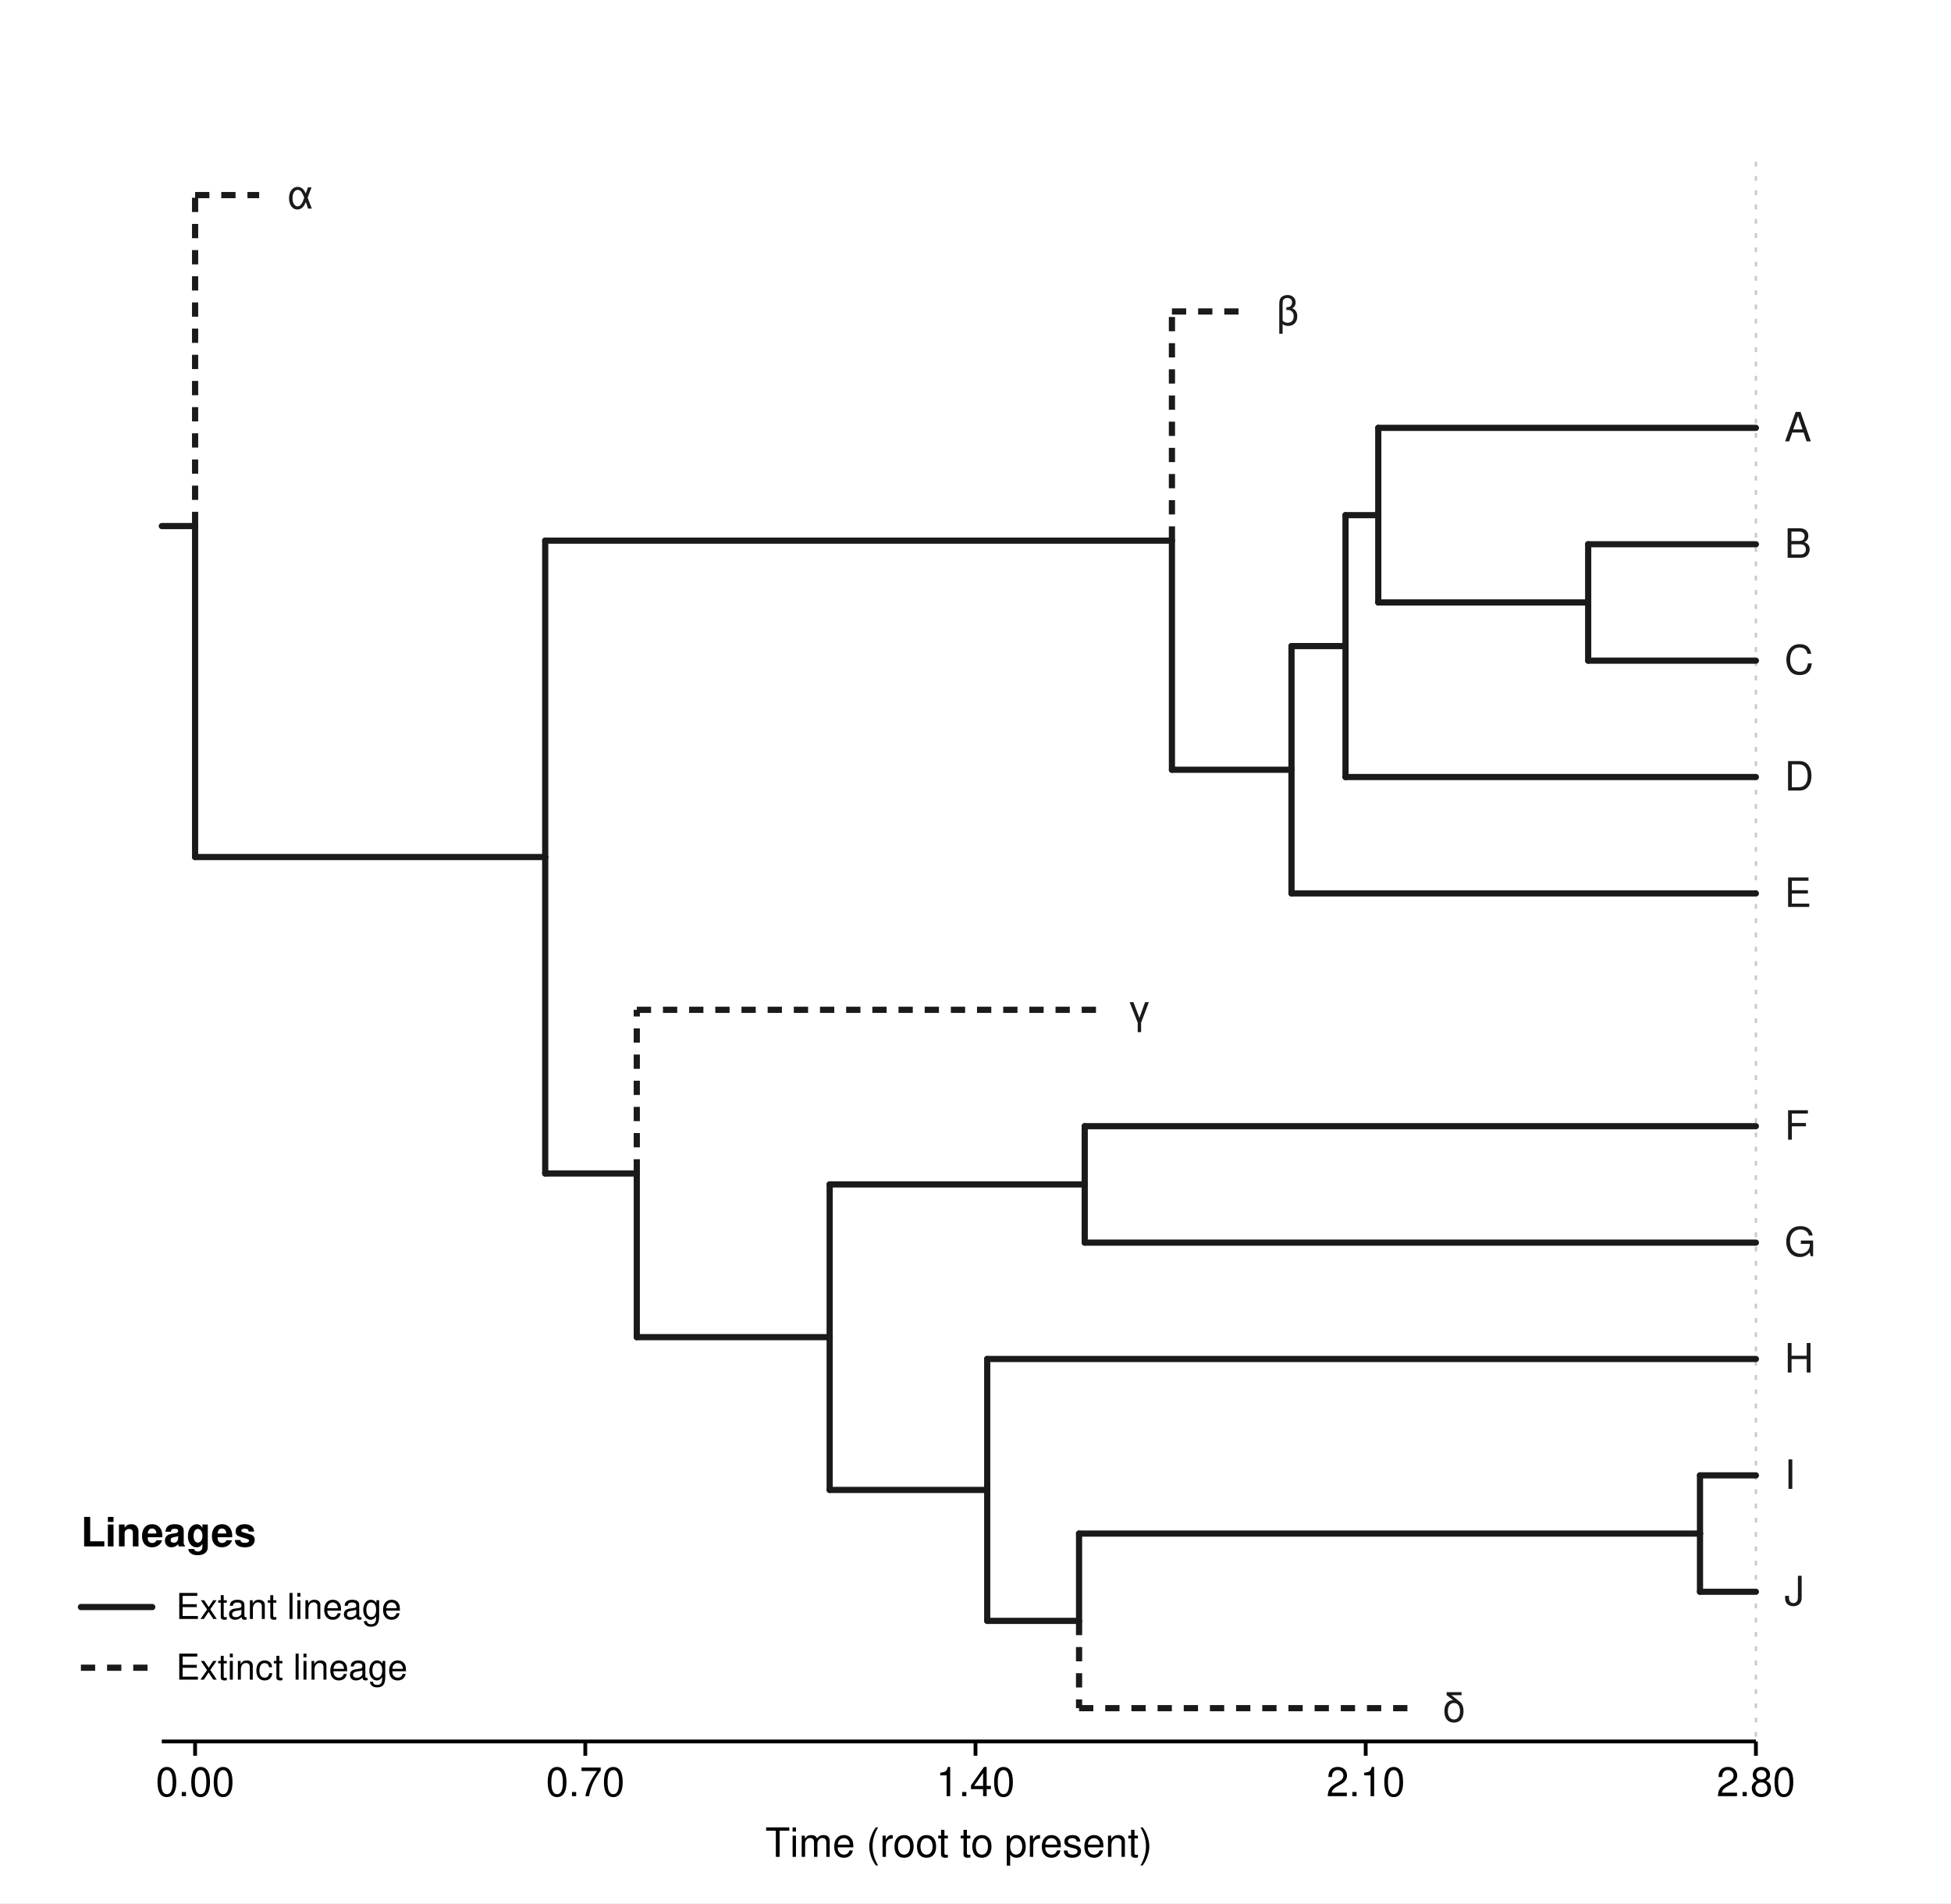
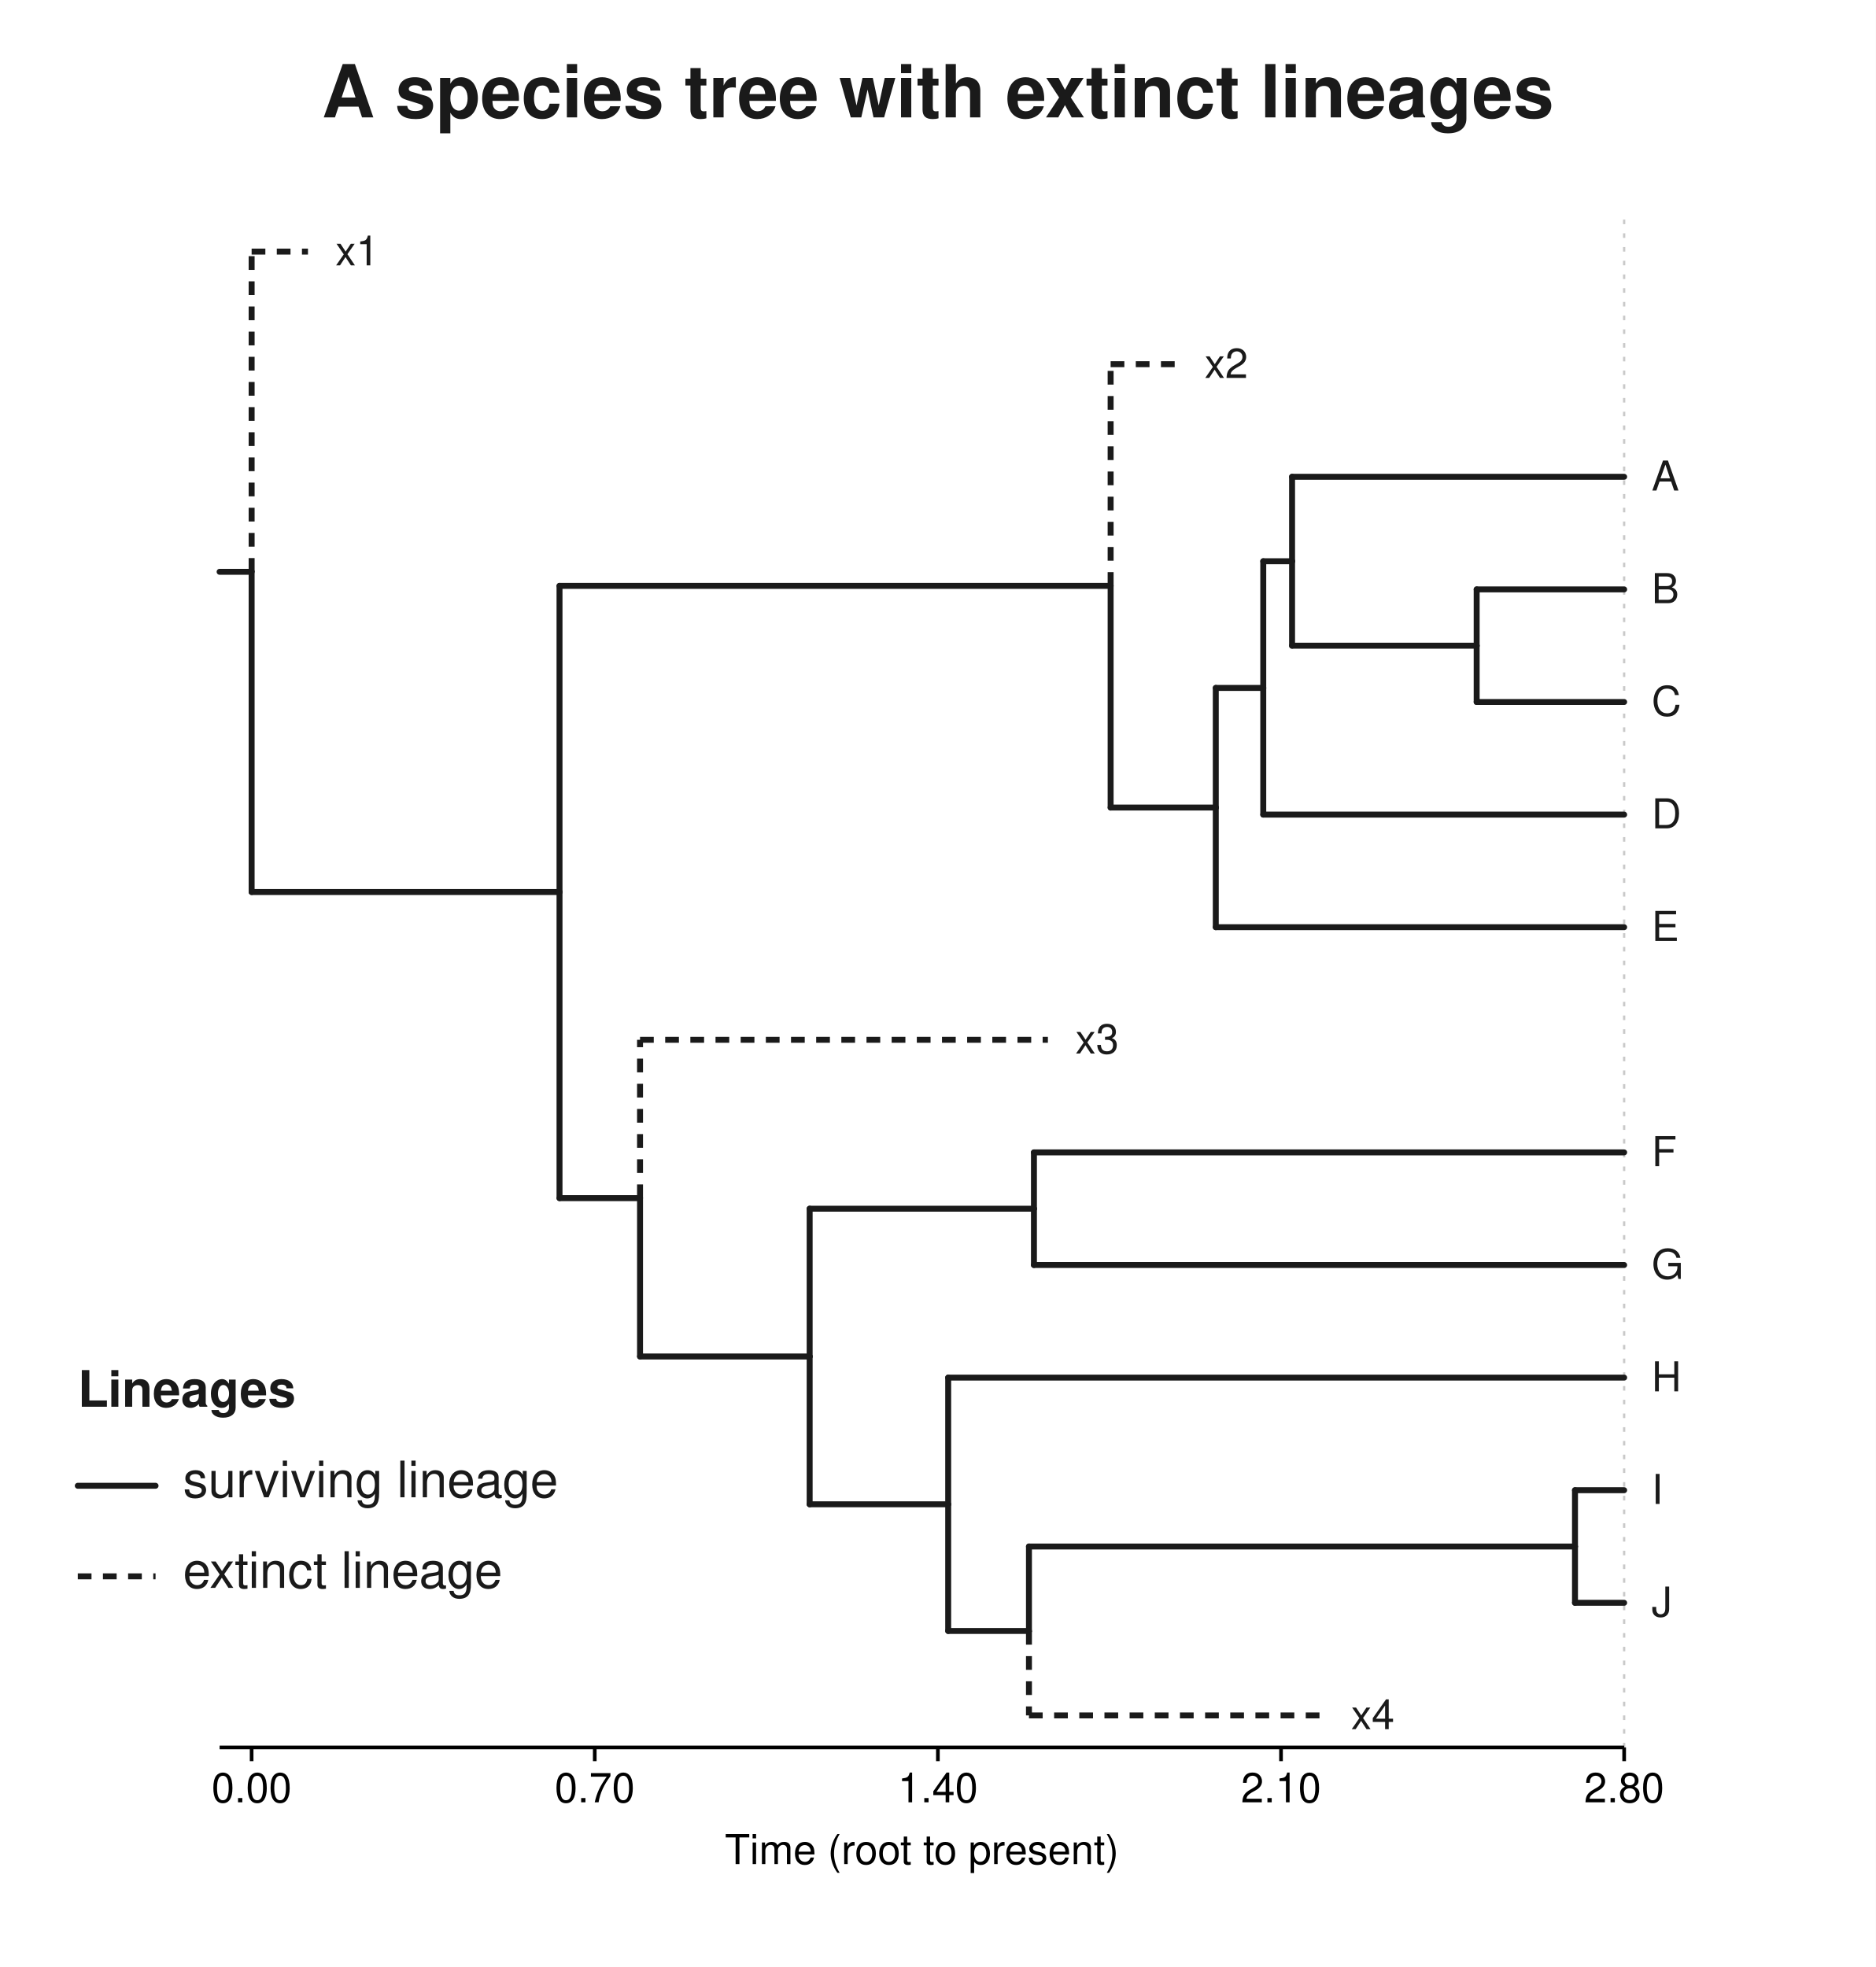
- <svg xmlns="http://www.w3.org/2000/svg" width="820" height="800" viewBox="-410.0 -400.0 820 800">
+ <svg xmlns="http://www.w3.org/2000/svg" width="820" height="860" viewBox="-410.0 -430.0 820 860">
  <defs>
</defs>
-   <rect x="-410.0" y="-400.0" width="820" height="800" fill="white" />
-   <path d="M328.0,-332.0 L328.0,332.0" stroke="#c9c9c9" stroke-width="1.0" stroke-dasharray="2,4" />
-   <path d="M-328.0,-318.0 L-301.072,-318.0" stroke="#1a1a1a" stroke-width="2.6" stroke-dasharray="6,5" stroke-linecap="butt" />
-   <path d="M82.558,-269.077 L114.327,-269.077" stroke="#1a1a1a" stroke-width="2.6" stroke-dasharray="6,5" stroke-linecap="butt" />
-   <path d="M169.281,-220.154 L328,-220.154" stroke="#1a1a1a" stroke-width="2.6" stroke-linecap="round" />
-   <path d="M257.507,-171.231 L328,-171.231" stroke="#1a1a1a" stroke-width="2.6" stroke-linecap="round" />
-   <path d="M257.507,-122.308 L328,-122.308" stroke="#1a1a1a" stroke-width="2.6" stroke-linecap="round" />
-   <path d="M169.281,-146.769 L257.507,-146.769" stroke="#1a1a1a" stroke-width="2.6" stroke-linecap="round" />
-   <path d="M257.507,-146.769 L257.507,-171.231" stroke="#1a1a1a" stroke-width="2.6" stroke-linecap="round" />
-   <path d="M257.507,-146.769 L257.507,-122.308" stroke="#1a1a1a" stroke-width="2.6" stroke-linecap="round" />
-   <path d="M155.512,-183.462 L169.281,-183.462" stroke="#1a1a1a" stroke-width="2.6" stroke-linecap="round" />
-   <path d="M169.281,-183.462 L169.281,-220.154" stroke="#1a1a1a" stroke-width="2.6" stroke-linecap="round" />
-   <path d="M169.281,-183.462 L169.281,-146.769" stroke="#1a1a1a" stroke-width="2.6" stroke-linecap="round" />
-   <path d="M155.512,-73.385 L328,-73.385" stroke="#1a1a1a" stroke-width="2.6" stroke-linecap="round" />
-   <path d="M132.819,-128.423 L155.512,-128.423" stroke="#1a1a1a" stroke-width="2.6" stroke-linecap="round" />
-   <path d="M155.512,-128.423 L155.512,-183.462" stroke="#1a1a1a" stroke-width="2.6" stroke-linecap="round" />
-   <path d="M155.512,-128.423 L155.512,-73.385" stroke="#1a1a1a" stroke-width="2.6" stroke-linecap="round" />
-   <path d="M132.819,-24.462 L328,-24.462" stroke="#1a1a1a" stroke-width="2.6" stroke-linecap="round" />
-   <path d="M82.558,-76.442 L132.819,-76.442" stroke="#1a1a1a" stroke-width="2.6" stroke-linecap="round" />
-   <path d="M132.819,-76.442 L132.819,-128.423" stroke="#1a1a1a" stroke-width="2.6" stroke-linecap="round" />
-   <path d="M132.819,-76.442 L132.819,-24.462" stroke="#1a1a1a" stroke-width="2.6" stroke-linecap="round" />
-   <path d="M-180.843,-172.76 L82.558,-172.76" stroke="#1a1a1a" stroke-width="2.6" stroke-linecap="round" />
-   <path d="M82.558,-172.76 L82.558,-269.077" stroke="#1a1a1a" stroke-width="2.6" stroke-dasharray="6,5" stroke-linecap="butt" />
-   <path d="M82.558,-172.76 L82.558,-76.442" stroke="#1a1a1a" stroke-width="2.6" stroke-linecap="round" />
-   <path d="M-142.361,24.462 L52.576,24.462" stroke="#1a1a1a" stroke-width="2.6" stroke-dasharray="6,5" stroke-linecap="butt" />
-   <path d="M45.91,73.385 L328,73.385" stroke="#1a1a1a" stroke-width="2.6" stroke-linecap="round" />
-   <path d="M45.91,122.308 L328,122.308" stroke="#1a1a1a" stroke-width="2.6" stroke-linecap="round" />
-   <path d="M-61.292,97.846 L45.91,97.846" stroke="#1a1a1a" stroke-width="2.6" stroke-linecap="round" />
-   <path d="M45.91,97.846 L45.91,73.385" stroke="#1a1a1a" stroke-width="2.6" stroke-linecap="round" />
-   <path d="M45.91,97.846 L45.91,122.308" stroke="#1a1a1a" stroke-width="2.6" stroke-linecap="round" />
-   <path d="M4.922,171.231 L328.0,171.231" stroke="#1a1a1a" stroke-width="2.6" stroke-linecap="round" />
-   <path d="M304.505,220.154 L328.0,220.154" stroke="#1a1a1a" stroke-width="2.6" stroke-linecap="round" />
-   <path d="M304.505,269.077 L328.0,269.077" stroke="#1a1a1a" stroke-width="2.6" stroke-linecap="round" />
-   <path d="M43.527,244.615 L304.505,244.615" stroke="#1a1a1a" stroke-width="2.6" stroke-linecap="round" />
-   <path d="M304.505,244.615 L304.505,220.154" stroke="#1a1a1a" stroke-width="2.6" stroke-linecap="round" />
-   <path d="M304.505,244.615 L304.505,269.077" stroke="#1a1a1a" stroke-width="2.6" stroke-linecap="round" />
-   <path d="M43.527,318.0 L184.347,318.0" stroke="#1a1a1a" stroke-width="2.6" stroke-dasharray="6,5" stroke-linecap="butt" />
-   <path d="M4.922,281.308 L43.527,281.308" stroke="#1a1a1a" stroke-width="2.6" stroke-linecap="round" />
-   <path d="M43.527,281.308 L43.527,244.615" stroke="#1a1a1a" stroke-width="2.6" stroke-linecap="round" />
-   <path d="M43.527,281.308 L43.527,318.0" stroke="#1a1a1a" stroke-width="2.6" stroke-dasharray="6,5" stroke-linecap="butt" />
-   <path d="M-61.292,226.269 L4.922,226.269" stroke="#1a1a1a" stroke-width="2.6" stroke-linecap="round" />
-   <path d="M4.922,226.269 L4.922,171.231" stroke="#1a1a1a" stroke-width="2.6" stroke-linecap="round" />
-   <path d="M4.922,226.269 L4.922,281.308" stroke="#1a1a1a" stroke-width="2.6" stroke-linecap="round" />
-   <path d="M-142.361,162.058 L-61.292,162.058" stroke="#1a1a1a" stroke-width="2.6" stroke-linecap="round" />
-   <path d="M-61.292,162.058 L-61.292,97.846" stroke="#1a1a1a" stroke-width="2.6" stroke-linecap="round" />
-   <path d="M-61.292,162.058 L-61.292,226.269" stroke="#1a1a1a" stroke-width="2.6" stroke-linecap="round" />
-   <path d="M-180.843,93.26 L-142.361,93.26" stroke="#1a1a1a" stroke-width="2.6" stroke-linecap="round" />
-   <path d="M-142.361,93.26 L-142.361,24.462" stroke="#1a1a1a" stroke-width="2.6" stroke-dasharray="6,5" stroke-linecap="butt" />
-   <path d="M-142.361,93.26 L-142.361,162.058" stroke="#1a1a1a" stroke-width="2.6" stroke-linecap="round" />
-   <path d="M-328.0,-39.75 L-180.843,-39.75" stroke="#1a1a1a" stroke-width="2.6" stroke-linecap="round" />
-   <path d="M-180.843,-39.75 L-180.843,-172.76" stroke="#1a1a1a" stroke-width="2.6" stroke-linecap="round" />
-   <path d="M-180.843,-39.75 L-180.843,93.26" stroke="#1a1a1a" stroke-width="2.6" stroke-linecap="round" />
-   <path d="M-342.0,-178.875 L-328.0,-178.875" stroke="#1a1a1a" stroke-width="2.6" stroke-linecap="round" />
-   <path d="M-328.0,-178.875 L-328.0,-318.0" stroke="#1a1a1a" stroke-width="2.6" stroke-dasharray="6,5" stroke-linecap="butt" />
-   <path d="M-328.0,-178.875 L-328.0,-39.75" stroke="#1a1a1a" stroke-width="2.6" stroke-linecap="round" />
-   <text x="-289.072" y="-318.0" font-size="17" fill="#1a1a1a" font-family="Helvetica" transform="" text-anchor="start" dominant-baseline="middle">α</text>
-   <text x="126.327" y="-269.077" font-size="17" fill="#1a1a1a" font-family="Helvetica" transform="" text-anchor="start" dominant-baseline="middle">β</text>
-   <text x="340" y="-220.154" font-size="17" fill="#1a1a1a" font-family="Helvetica" transform="" text-anchor="start" dominant-baseline="middle">A</text>
-   <text x="340" y="-171.231" font-size="17" fill="#1a1a1a" font-family="Helvetica" transform="" text-anchor="start" dominant-baseline="middle">B</text>
-   <text x="340" y="-122.308" font-size="17" fill="#1a1a1a" font-family="Helvetica" transform="" text-anchor="start" dominant-baseline="middle">C</text>
-   <text x="340" y="-73.385" font-size="17" fill="#1a1a1a" font-family="Helvetica" transform="" text-anchor="start" dominant-baseline="middle">D</text>
-   <text x="340" y="-24.462" font-size="17" fill="#1a1a1a" font-family="Helvetica" transform="" text-anchor="start" dominant-baseline="middle">E</text>
-   <text x="64.576" y="24.462" font-size="17" fill="#1a1a1a" font-family="Helvetica" transform="" text-anchor="start" dominant-baseline="middle">γ</text>
-   <text x="340" y="73.385" font-size="17" fill="#1a1a1a" font-family="Helvetica" transform="" text-anchor="start" dominant-baseline="middle">F</text>
-   <text x="340" y="122.308" font-size="17" fill="#1a1a1a" font-family="Helvetica" transform="" text-anchor="start" dominant-baseline="middle">G</text>
-   <text x="340.0" y="171.231" font-size="17" fill="#1a1a1a" font-family="Helvetica" transform="" text-anchor="start" dominant-baseline="middle">H</text>
-   <text x="340.0" y="220.154" font-size="17" fill="#1a1a1a" font-family="Helvetica" transform="" text-anchor="start" dominant-baseline="middle">I</text>
-   <text x="340.0" y="269.077" font-size="17" fill="#1a1a1a" font-family="Helvetica" transform="" text-anchor="start" dominant-baseline="middle">J</text>
-   <text x="196.347" y="318.0" font-size="17" fill="#1a1a1a" font-family="Helvetica" transform="" text-anchor="start" dominant-baseline="middle">δ</text>
-   <path d="M-342.0,332.0 L328,332.0" stroke="black" stroke-width="1.6" />
-   <path d="M-328.0,332.0 L-328.0,338.0" stroke="black" stroke-width="1.6" />
-   <text x="-328.0" y="355.0" font-size="17" text-anchor="middle" font-family="Helvetica">0.00</text>
-   <path d="M-164,332.0 L-164,338.0" stroke="black" stroke-width="1.6" />
-   <text x="-164" y="355.0" font-size="17" text-anchor="middle" font-family="Helvetica">0.70</text>
-   <path d="M-4.685716703534126e-08,332.0 L-4.685716703534126e-08,338.0" stroke="black" stroke-width="1.6" />
-   <text x="-4.685716703534126e-08" y="355.0" font-size="17" text-anchor="middle" font-family="Helvetica">1.40</text>
-   <path d="M164,332.0 L164,338.0" stroke="black" stroke-width="1.6" />
-   <text x="164" y="355.0" font-size="17" text-anchor="middle" font-family="Helvetica">2.10</text>
-   <path d="M328,332.0 L328,338.0" stroke="black" stroke-width="1.6" />
-   <text x="328" y="355.0" font-size="17" text-anchor="middle" font-family="Helvetica">2.80</text>
-   <text x="-7" y="380.5" font-size="17" text-anchor="middle" font-family="Helvetica">Time (root to present)</text>
-   <text x="-376.0" y="250.0" font-size="17" font-weight="bold" font-family="Helvetica" text-anchor="start">Lineages</text>
-   <path d="M-376.0,275.5 L-346.0,275.5" stroke="#1a1a1a" stroke-width="2.6" stroke-linecap="round" />
-   <text x="-336.0" y="275.5" font-size="15" font-family="Helvetica" text-anchor="start" dominant-baseline="middle">Extant lineage</text>
-   <path d="M-376.0,301.0 L-346.0,301.0" stroke="#1a1a1a" stroke-width="2.6" stroke-dasharray="6,5" stroke-linecap="butt" />
-   <text x="-336.0" y="301.0" font-size="15" font-family="Helvetica" text-anchor="start" dominant-baseline="middle">Extinct lineage</text>
+   <rect x="-410.0" y="-430.0" width="820" height="860" fill="white" />
+   <path d="M300.0,-334.0 L300.0,334.0" stroke="#c9c9c9" stroke-width="1.0" stroke-dasharray="2,4" />
+   <path d="M-300.0,-320.0 L-275.371,-320.0" stroke="#1a1a1a" stroke-width="2.6" stroke-dasharray="6,5" stroke-linecap="butt" />
+   <path d="M75.511,-270.769 L104.567,-270.769" stroke="#1a1a1a" stroke-width="2.6" stroke-dasharray="6,5" stroke-linecap="butt" />
+   <path d="M154.83,-221.538 L300,-221.538" stroke="#1a1a1a" stroke-width="2.6" stroke-linecap="round" />
+   <path d="M235.525,-172.308 L300,-172.308" stroke="#1a1a1a" stroke-width="2.6" stroke-linecap="round" />
+   <path d="M235.525,-123.077 L300,-123.077" stroke="#1a1a1a" stroke-width="2.6" stroke-linecap="round" />
+   <path d="M154.83,-147.692 L235.525,-147.692" stroke="#1a1a1a" stroke-width="2.6" stroke-linecap="round" />
+   <path d="M235.525,-147.692 L235.525,-172.308" stroke="#1a1a1a" stroke-width="2.6" stroke-linecap="round" />
+   <path d="M235.525,-147.692 L235.525,-123.077" stroke="#1a1a1a" stroke-width="2.6" stroke-linecap="round" />
+   <path d="M142.236,-184.615 L154.83,-184.615" stroke="#1a1a1a" stroke-width="2.6" stroke-linecap="round" />
+   <path d="M154.83,-184.615 L154.83,-221.538" stroke="#1a1a1a" stroke-width="2.6" stroke-linecap="round" />
+   <path d="M154.83,-184.615 L154.83,-147.692" stroke="#1a1a1a" stroke-width="2.6" stroke-linecap="round" />
+   <path d="M142.236,-73.846 L300,-73.846" stroke="#1a1a1a" stroke-width="2.6" stroke-linecap="round" />
+   <path d="M121.481,-129.231 L142.236,-129.231" stroke="#1a1a1a" stroke-width="2.6" stroke-linecap="round" />
+   <path d="M142.236,-129.231 L142.236,-184.615" stroke="#1a1a1a" stroke-width="2.6" stroke-linecap="round" />
+   <path d="M142.236,-129.231 L142.236,-73.846" stroke="#1a1a1a" stroke-width="2.6" stroke-linecap="round" />
+   <path d="M121.481,-24.615 L300,-24.615" stroke="#1a1a1a" stroke-width="2.6" stroke-linecap="round" />
+   <path d="M75.511,-76.923 L121.481,-76.923" stroke="#1a1a1a" stroke-width="2.6" stroke-linecap="round" />
+   <path d="M121.481,-76.923 L121.481,-129.231" stroke="#1a1a1a" stroke-width="2.6" stroke-linecap="round" />
+   <path d="M121.481,-76.923 L121.481,-24.615" stroke="#1a1a1a" stroke-width="2.6" stroke-linecap="round" />
+   <path d="M-165.405,-173.846 L75.511,-173.846" stroke="#1a1a1a" stroke-width="2.6" stroke-linecap="round" />
+   <path d="M75.511,-173.846 L75.511,-270.769" stroke="#1a1a1a" stroke-width="2.6" stroke-dasharray="6,5" stroke-linecap="butt" />
+   <path d="M75.511,-173.846 L75.511,-76.923" stroke="#1a1a1a" stroke-width="2.6" stroke-linecap="round" />
+   <path d="M-130.209,24.615 L48.088,24.615" stroke="#1a1a1a" stroke-width="2.6" stroke-dasharray="6,5" stroke-linecap="butt" />
+   <path d="M41.991,73.846 L300,73.846" stroke="#1a1a1a" stroke-width="2.6" stroke-linecap="round" />
+   <path d="M41.991,123.077 L300,123.077" stroke="#1a1a1a" stroke-width="2.6" stroke-linecap="round" />
+   <path d="M-56.06,98.462 L41.991,98.462" stroke="#1a1a1a" stroke-width="2.6" stroke-linecap="round" />
+   <path d="M41.991,98.462 L41.991,73.846" stroke="#1a1a1a" stroke-width="2.6" stroke-linecap="round" />
+   <path d="M41.991,98.462 L41.991,123.077" stroke="#1a1a1a" stroke-width="2.6" stroke-linecap="round" />
+   <path d="M4.502,172.308 L300.0,172.308" stroke="#1a1a1a" stroke-width="2.6" stroke-linecap="round" />
+   <path d="M278.51,221.538 L300.0,221.538" stroke="#1a1a1a" stroke-width="2.6" stroke-linecap="round" />
+   <path d="M278.51,270.769 L300.0,270.769" stroke="#1a1a1a" stroke-width="2.6" stroke-linecap="round" />
+   <path d="M39.811,246.154 L278.51,246.154" stroke="#1a1a1a" stroke-width="2.6" stroke-linecap="round" />
+   <path d="M278.51,246.154 L278.51,221.538" stroke="#1a1a1a" stroke-width="2.6" stroke-linecap="round" />
+   <path d="M278.51,246.154 L278.51,270.769" stroke="#1a1a1a" stroke-width="2.6" stroke-linecap="round" />
+   <path d="M39.811,320.0 L168.61,320.0" stroke="#1a1a1a" stroke-width="2.6" stroke-dasharray="6,5" stroke-linecap="butt" />
+   <path d="M4.502,283.077 L39.811,283.077" stroke="#1a1a1a" stroke-width="2.6" stroke-linecap="round" />
+   <path d="M39.811,283.077 L39.811,246.154" stroke="#1a1a1a" stroke-width="2.6" stroke-linecap="round" />
+   <path d="M39.811,283.077 L39.811,320.0" stroke="#1a1a1a" stroke-width="2.6" stroke-dasharray="6,5" stroke-linecap="butt" />
+   <path d="M-56.06,227.692 L4.502,227.692" stroke="#1a1a1a" stroke-width="2.6" stroke-linecap="round" />
+   <path d="M4.502,227.692 L4.502,172.308" stroke="#1a1a1a" stroke-width="2.6" stroke-linecap="round" />
+   <path d="M4.502,227.692 L4.502,283.077" stroke="#1a1a1a" stroke-width="2.6" stroke-linecap="round" />
+   <path d="M-130.209,163.077 L-56.06,163.077" stroke="#1a1a1a" stroke-width="2.6" stroke-linecap="round" />
+   <path d="M-56.06,163.077 L-56.06,98.462" stroke="#1a1a1a" stroke-width="2.6" stroke-linecap="round" />
+   <path d="M-56.06,163.077 L-56.06,227.692" stroke="#1a1a1a" stroke-width="2.6" stroke-linecap="round" />
+   <path d="M-165.405,93.846 L-130.209,93.846" stroke="#1a1a1a" stroke-width="2.6" stroke-linecap="round" />
+   <path d="M-130.209,93.846 L-130.209,24.615" stroke="#1a1a1a" stroke-width="2.6" stroke-dasharray="6,5" stroke-linecap="butt" />
+   <path d="M-130.209,93.846 L-130.209,163.077" stroke="#1a1a1a" stroke-width="2.6" stroke-linecap="round" />
+   <path d="M-300.0,-40 L-165.405,-40" stroke="#1a1a1a" stroke-width="2.6" stroke-linecap="round" />
+   <path d="M-165.405,-40 L-165.405,-173.846" stroke="#1a1a1a" stroke-width="2.6" stroke-linecap="round" />
+   <path d="M-165.405,-40 L-165.405,93.846" stroke="#1a1a1a" stroke-width="2.6" stroke-linecap="round" />
+   <path d="M-314.0,-180.0 L-300.0,-180.0" stroke="#1a1a1a" stroke-width="2.6" stroke-linecap="round" />
+   <path d="M-300.0,-180.0 L-300.0,-320.0" stroke="#1a1a1a" stroke-width="2.6" stroke-dasharray="6,5" stroke-linecap="butt" />
+   <path d="M-300.0,-180.0 L-300.0,-40" stroke="#1a1a1a" stroke-width="2.6" stroke-linecap="round" />
+   <text x="-263.371" y="-320.0" font-size="18" fill="#1a1a1a" font-family="Helvetica" transform="" text-anchor="start" dominant-baseline="middle">x1</text>
+   <text x="116.567" y="-270.769" font-size="18" fill="#1a1a1a" font-family="Helvetica" transform="" text-anchor="start" dominant-baseline="middle">x2</text>
+   <text x="312" y="-221.538" font-size="18" fill="#1a1a1a" font-family="Helvetica" transform="" text-anchor="start" dominant-baseline="middle">A</text>
+   <text x="312" y="-172.308" font-size="18" fill="#1a1a1a" font-family="Helvetica" transform="" text-anchor="start" dominant-baseline="middle">B</text>
+   <text x="312" y="-123.077" font-size="18" fill="#1a1a1a" font-family="Helvetica" transform="" text-anchor="start" dominant-baseline="middle">C</text>
+   <text x="312" y="-73.846" font-size="18" fill="#1a1a1a" font-family="Helvetica" transform="" text-anchor="start" dominant-baseline="middle">D</text>
+   <text x="312" y="-24.615" font-size="18" fill="#1a1a1a" font-family="Helvetica" transform="" text-anchor="start" dominant-baseline="middle">E</text>
+   <text x="60.088" y="24.615" font-size="18" fill="#1a1a1a" font-family="Helvetica" transform="" text-anchor="start" dominant-baseline="middle">x3</text>
+   <text x="312" y="73.846" font-size="18" fill="#1a1a1a" font-family="Helvetica" transform="" text-anchor="start" dominant-baseline="middle">F</text>
+   <text x="312" y="123.077" font-size="18" fill="#1a1a1a" font-family="Helvetica" transform="" text-anchor="start" dominant-baseline="middle">G</text>
+   <text x="312.0" y="172.308" font-size="18" fill="#1a1a1a" font-family="Helvetica" transform="" text-anchor="start" dominant-baseline="middle">H</text>
+   <text x="312.0" y="221.538" font-size="18" fill="#1a1a1a" font-family="Helvetica" transform="" text-anchor="start" dominant-baseline="middle">I</text>
+   <text x="312.0" y="270.769" font-size="18" fill="#1a1a1a" font-family="Helvetica" transform="" text-anchor="start" dominant-baseline="middle">J</text>
+   <text x="180.61" y="320.0" font-size="18" fill="#1a1a1a" font-family="Helvetica" transform="" text-anchor="start" dominant-baseline="middle">x4</text>
+   <path d="M-314.0,334.0 L300,334.0" stroke="black" stroke-width="1.6" />
+   <path d="M-300.0,334.0 L-300.0,340.0" stroke="black" stroke-width="1.6" />
+   <text x="-300.0" y="358.0" font-size="18" text-anchor="middle" font-family="Helvetica">0.00</text>
+   <path d="M-150,334.0 L-150,340.0" stroke="black" stroke-width="1.6" />
+   <text x="-150" y="358.0" font-size="18" text-anchor="middle" font-family="Helvetica">0.70</text>
+   <path d="M-4.2857152493525064e-08,334.0 L-4.2857152493525064e-08,340.0" stroke="black" stroke-width="1.6" />
+   <text x="-4.2857152493525064e-08" y="358.0" font-size="18" text-anchor="middle" font-family="Helvetica">1.40</text>
+   <path d="M150,334.0 L150,340.0" stroke="black" stroke-width="1.6" />
+   <text x="150" y="358.0" font-size="18" text-anchor="middle" font-family="Helvetica">2.10</text>
+   <path d="M300,334.0 L300,340.0" stroke="black" stroke-width="1.6" />
+   <text x="300" y="358.0" font-size="18" text-anchor="middle" font-family="Helvetica">2.80</text>
+   <text x="-7" y="385.0" font-size="18" text-anchor="middle" font-family="Helvetica">Time (root to present)</text>
+   <text x="0" y="-386.0" font-size="32" font-weight="bold" font-family="Helvetica" text-anchor="middle" dominant-baseline="central" fill="#1a1a1a">A species tree with extinct lineages</text>
+   <text x="-376.0" y="180.0" font-size="22" font-weight="bold" font-family="Helvetica" text-anchor="start" dominant-baseline="central" fill="#1a1a1a">Lineages</text>
+   <path d="M-376.0,219.6 L-342.0,219.6" stroke="#1a1a1a" stroke-width="2.6" stroke-linecap="round" />
+   <text x="-330.0" y="219.6" font-size="22" font-family="Helvetica" text-anchor="start" dominant-baseline="central" fill="#1a1a1a">surviving lineage</text>
+   <path d="M-376.0,259.2 L-342.0,259.2" stroke="#1a1a1a" stroke-width="2.6" stroke-dasharray="6,5" stroke-linecap="butt" />
+   <text x="-330.0" y="259.2" font-size="22" font-family="Helvetica" text-anchor="start" dominant-baseline="central" fill="#1a1a1a">extinct lineage</text>
</svg>
